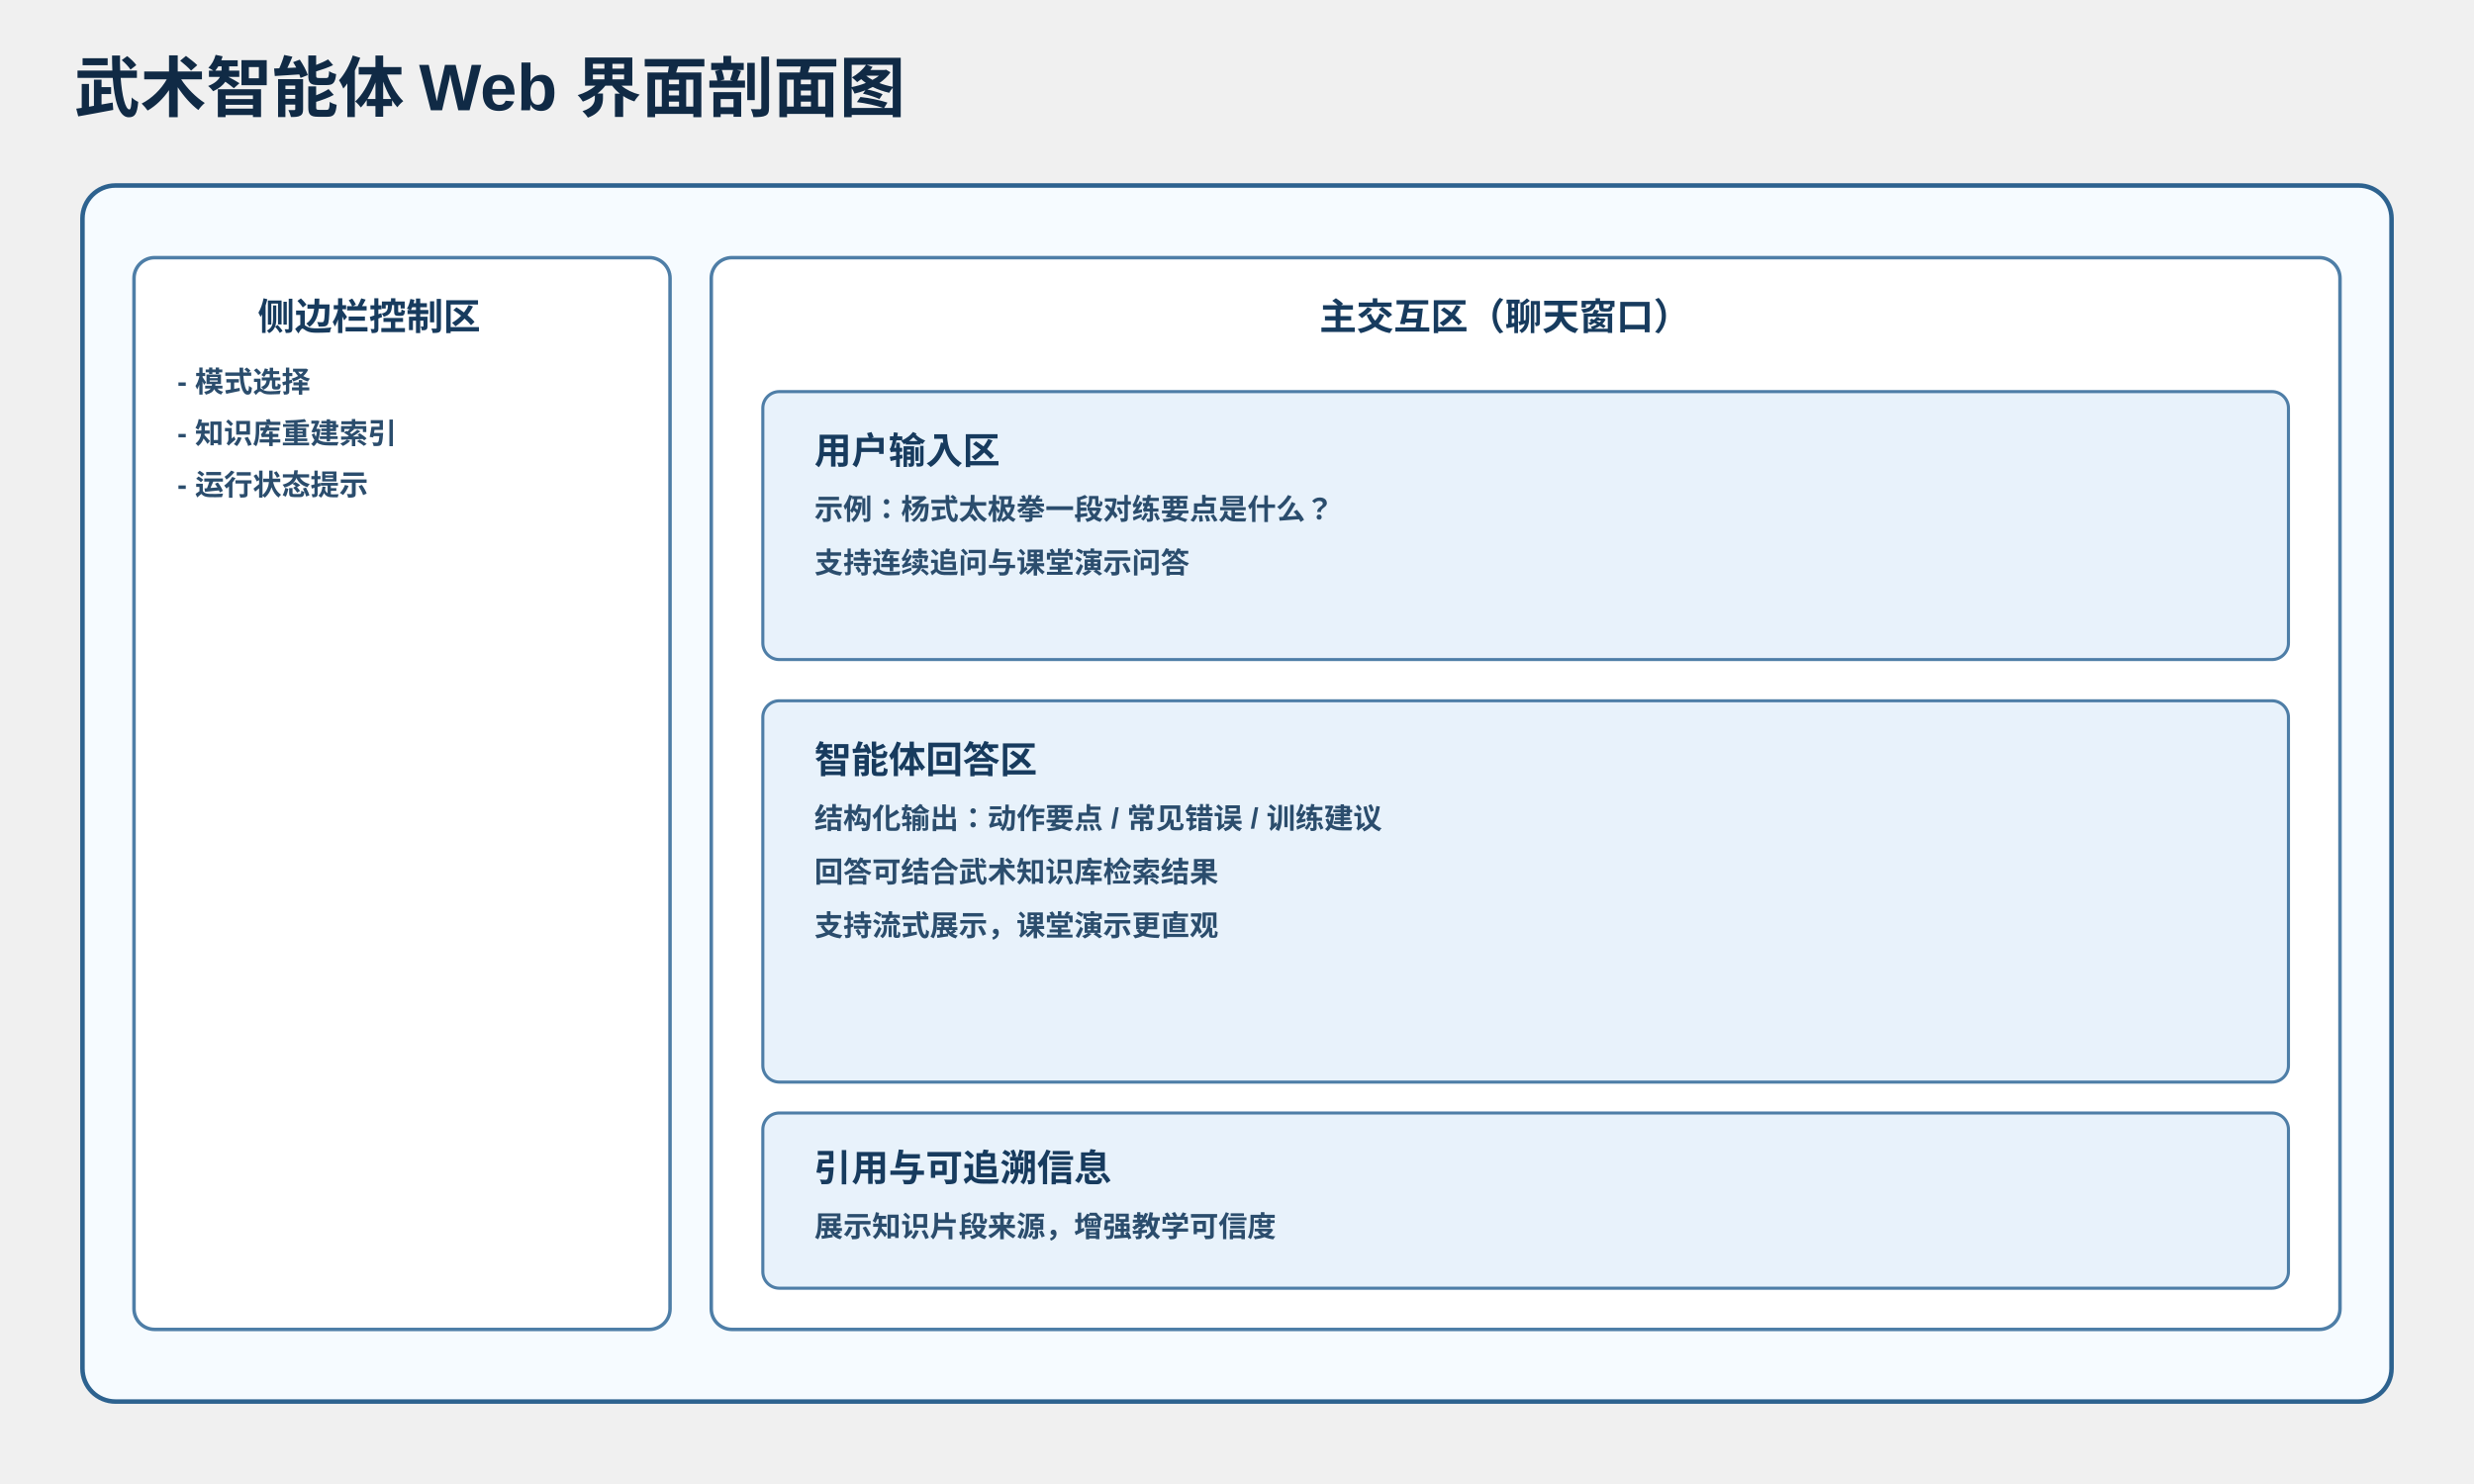
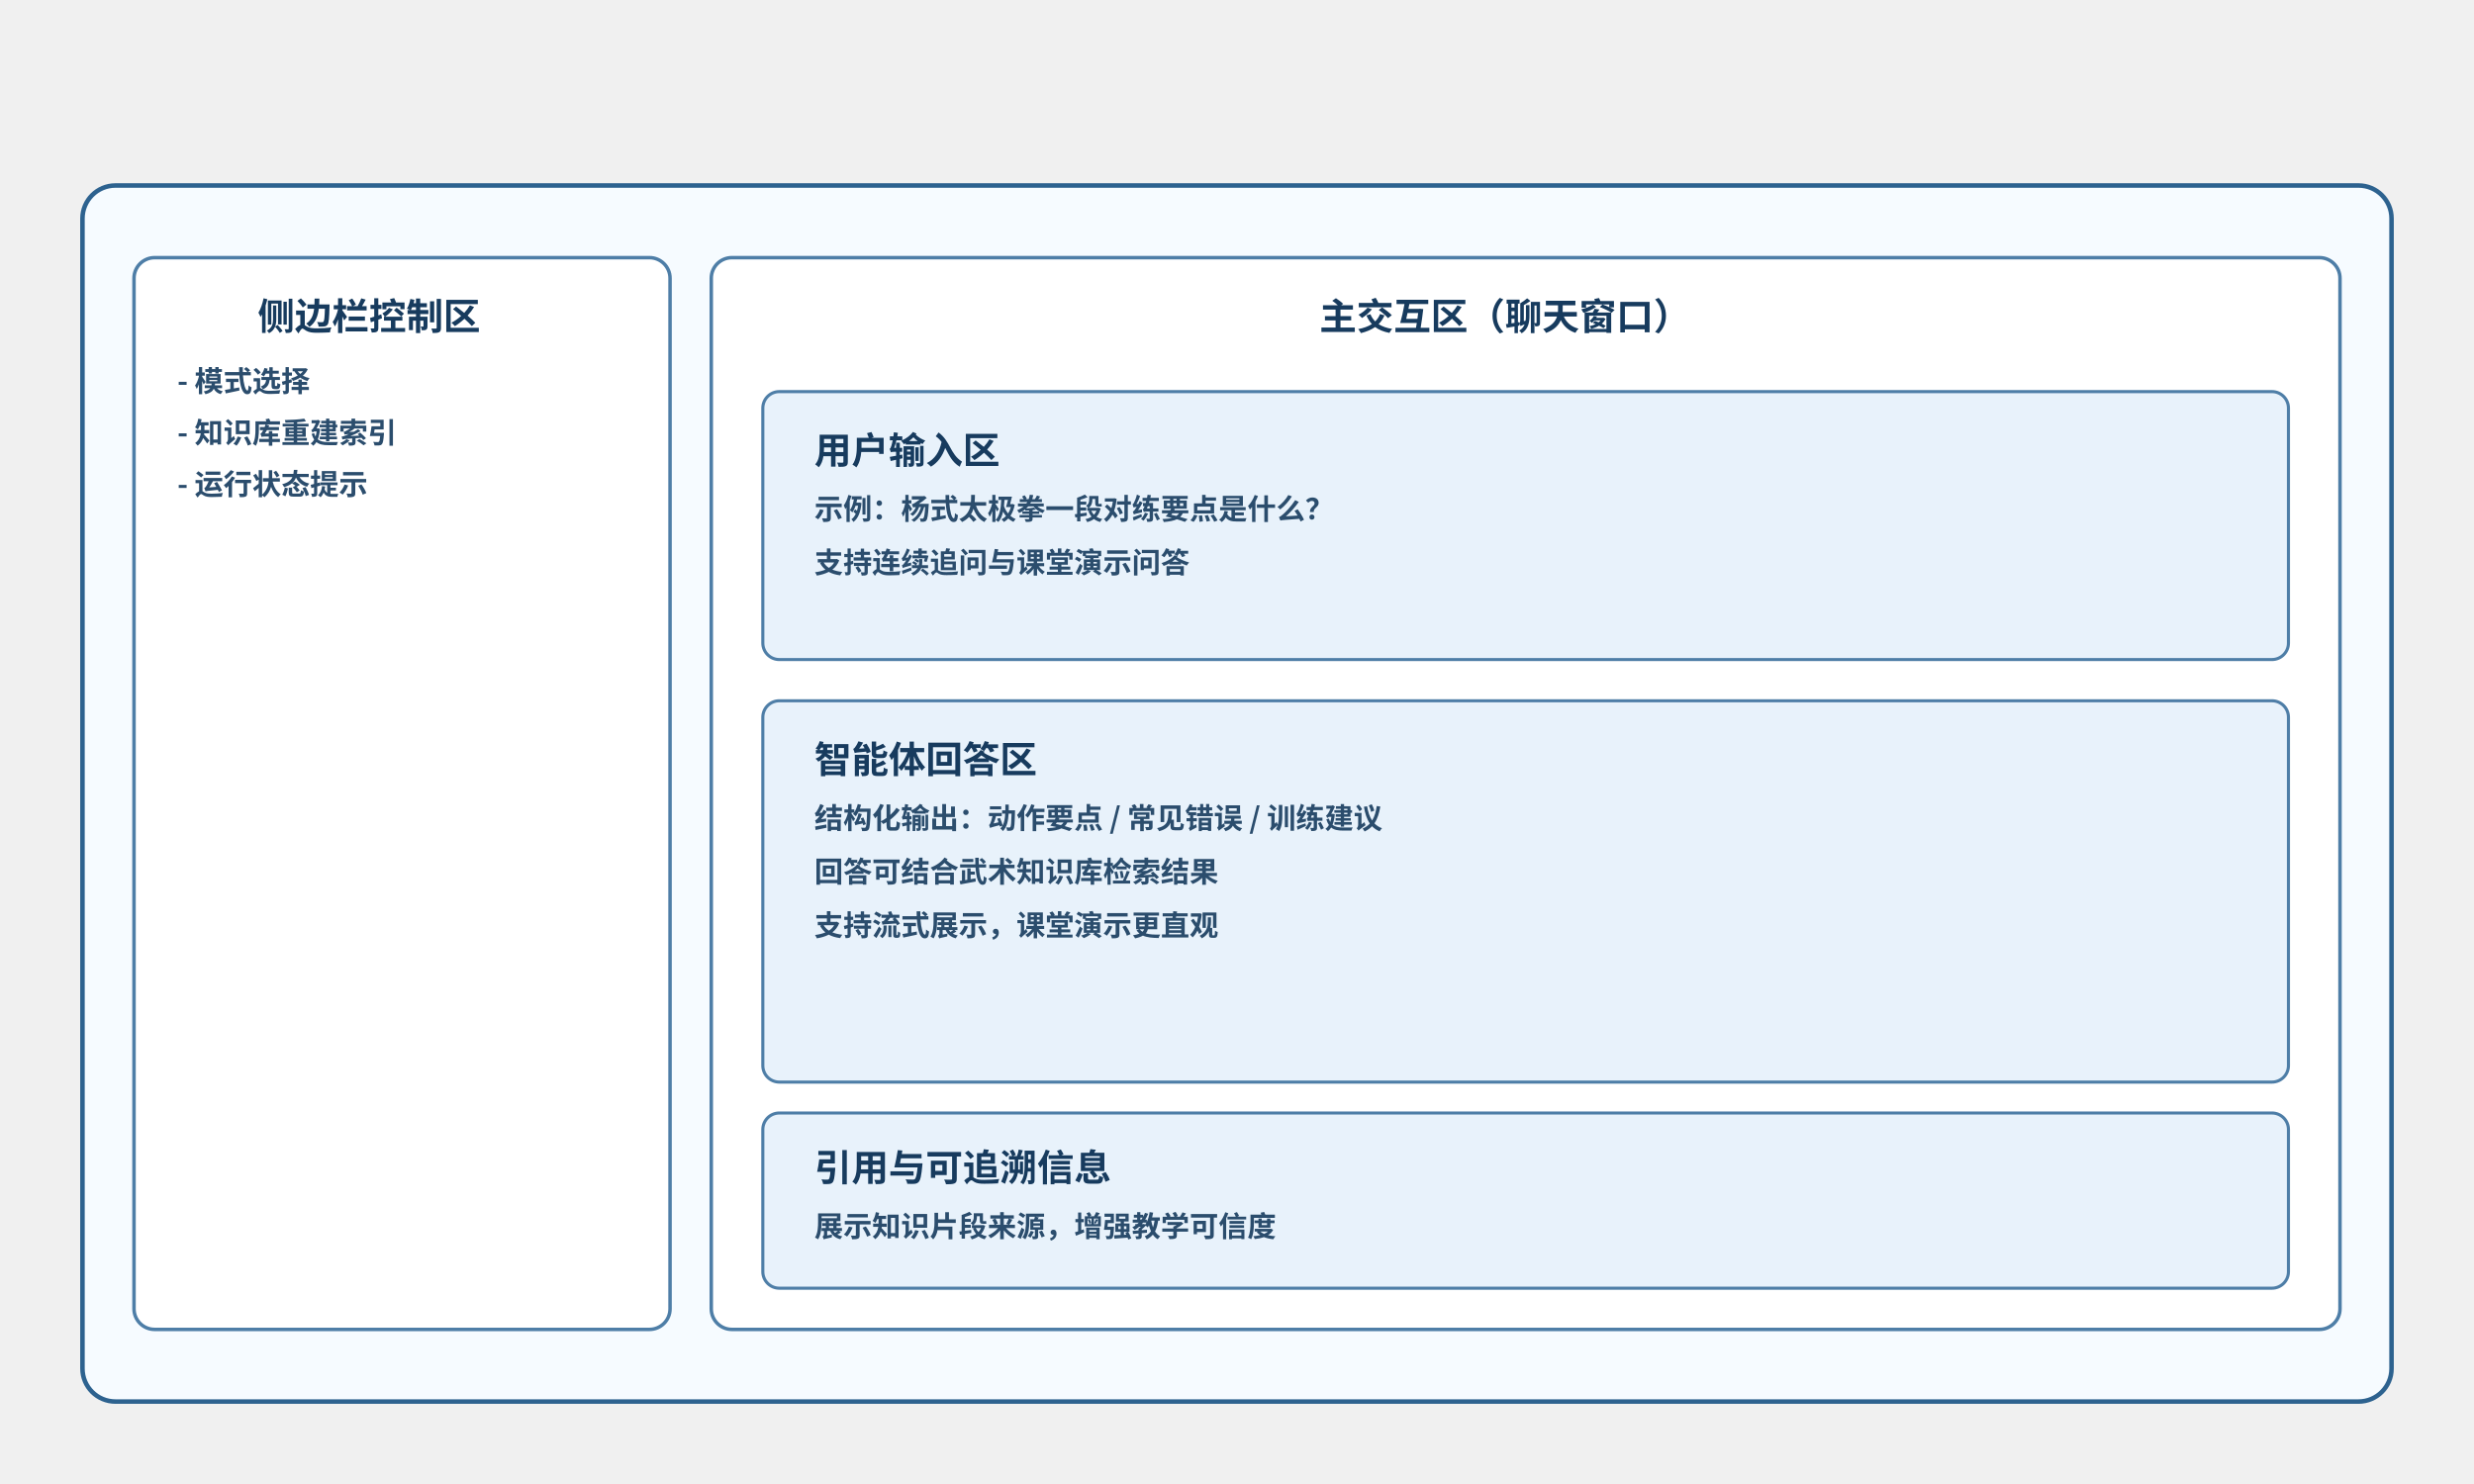
<svg xmlns="http://www.w3.org/2000/svg" width="1200" height="720" viewBox="0 0 1200 720">
  <defs>
    <style>
-       .t { font: 700 32px Arial, sans-serif; fill: #102a45; }
-       .h { font: 700 18px Arial, sans-serif; fill: #173b5e; }
-       .m { font: 600 14px Arial, sans-serif; fill: #2b4d6d; }
+       .t { font: 700 32px "Noto Sans CJK SC", "WenQuanYi Zen Hei", "Droid Sans Fallback", sans-serif; fill: #102a45; }
+       .h { font: 700 18px "Noto Sans CJK SC", "WenQuanYi Zen Hei", "Droid Sans Fallback", sans-serif; fill: #173b5e; }
+       .m { font: 600 14px "Noto Sans CJK SC", "WenQuanYi Zen Hei", "Droid Sans Fallback", sans-serif; fill: #2b4d6d; }
      .frame { fill: #f6fbff; stroke: #2d628f; stroke-width: 2.2; rx: 16; ry: 16; }
      .panel { fill: #ffffff; stroke: #4e7ea7; stroke-width: 1.7; rx: 10; ry: 10; }
      .tag { fill: #e8f2fb; stroke: #4e7ea7; stroke-width: 1.5; rx: 8; ry: 8; }
    </style>
  </defs>
-   <text x="36" y="54" class="t">武术智能体 Web 界面剖面图</text>
  <rect x="40" y="90" width="1120" height="590" class="frame" />
  <rect x="65" y="125" width="260" height="520" class="panel" />
  <text x="125" y="160" class="h">侧边栏控制区</text>
  <text x="86" y="190" class="m">- 模式选择</text>
  <text x="86" y="215" class="m">- 知识库重建索引</text>
  <text x="86" y="240" class="m">- 运行状态提示</text>
  <rect x="345" y="125" width="790" height="520" class="panel" />
  <text x="640" y="160" class="h">主交互区（聊天窗口）</text>
  <rect x="370" y="190" width="740" height="130" class="tag" />
  <text x="395" y="225" class="h">用户输入区</text>
  <text x="395" y="252" class="m">示例：杨式太极拳一段对练要点是什么？</text>
  <text x="395" y="278" class="m">支持连续追问与课堂演示问答</text>
  <rect x="370" y="340" width="740" height="185" class="tag" />
  <text x="395" y="375" class="h">智能体回答区</text>
  <text x="395" y="402" class="m">结构化输出：动作要点 / 常见错误 / 训练建议</text>
  <text x="395" y="428" class="m">回答可结合武术知识库检索结果</text>
  <text x="395" y="454" class="m">支持流式展示，课堂演示更直观</text>
  <rect x="370" y="540" width="740" height="85" class="tag" />
  <text x="395" y="573" class="h">引用与可追溯信息</text>
  <text x="395" y="600" class="m">展示知识片段来源，增强教学可信度</text>
</svg>
